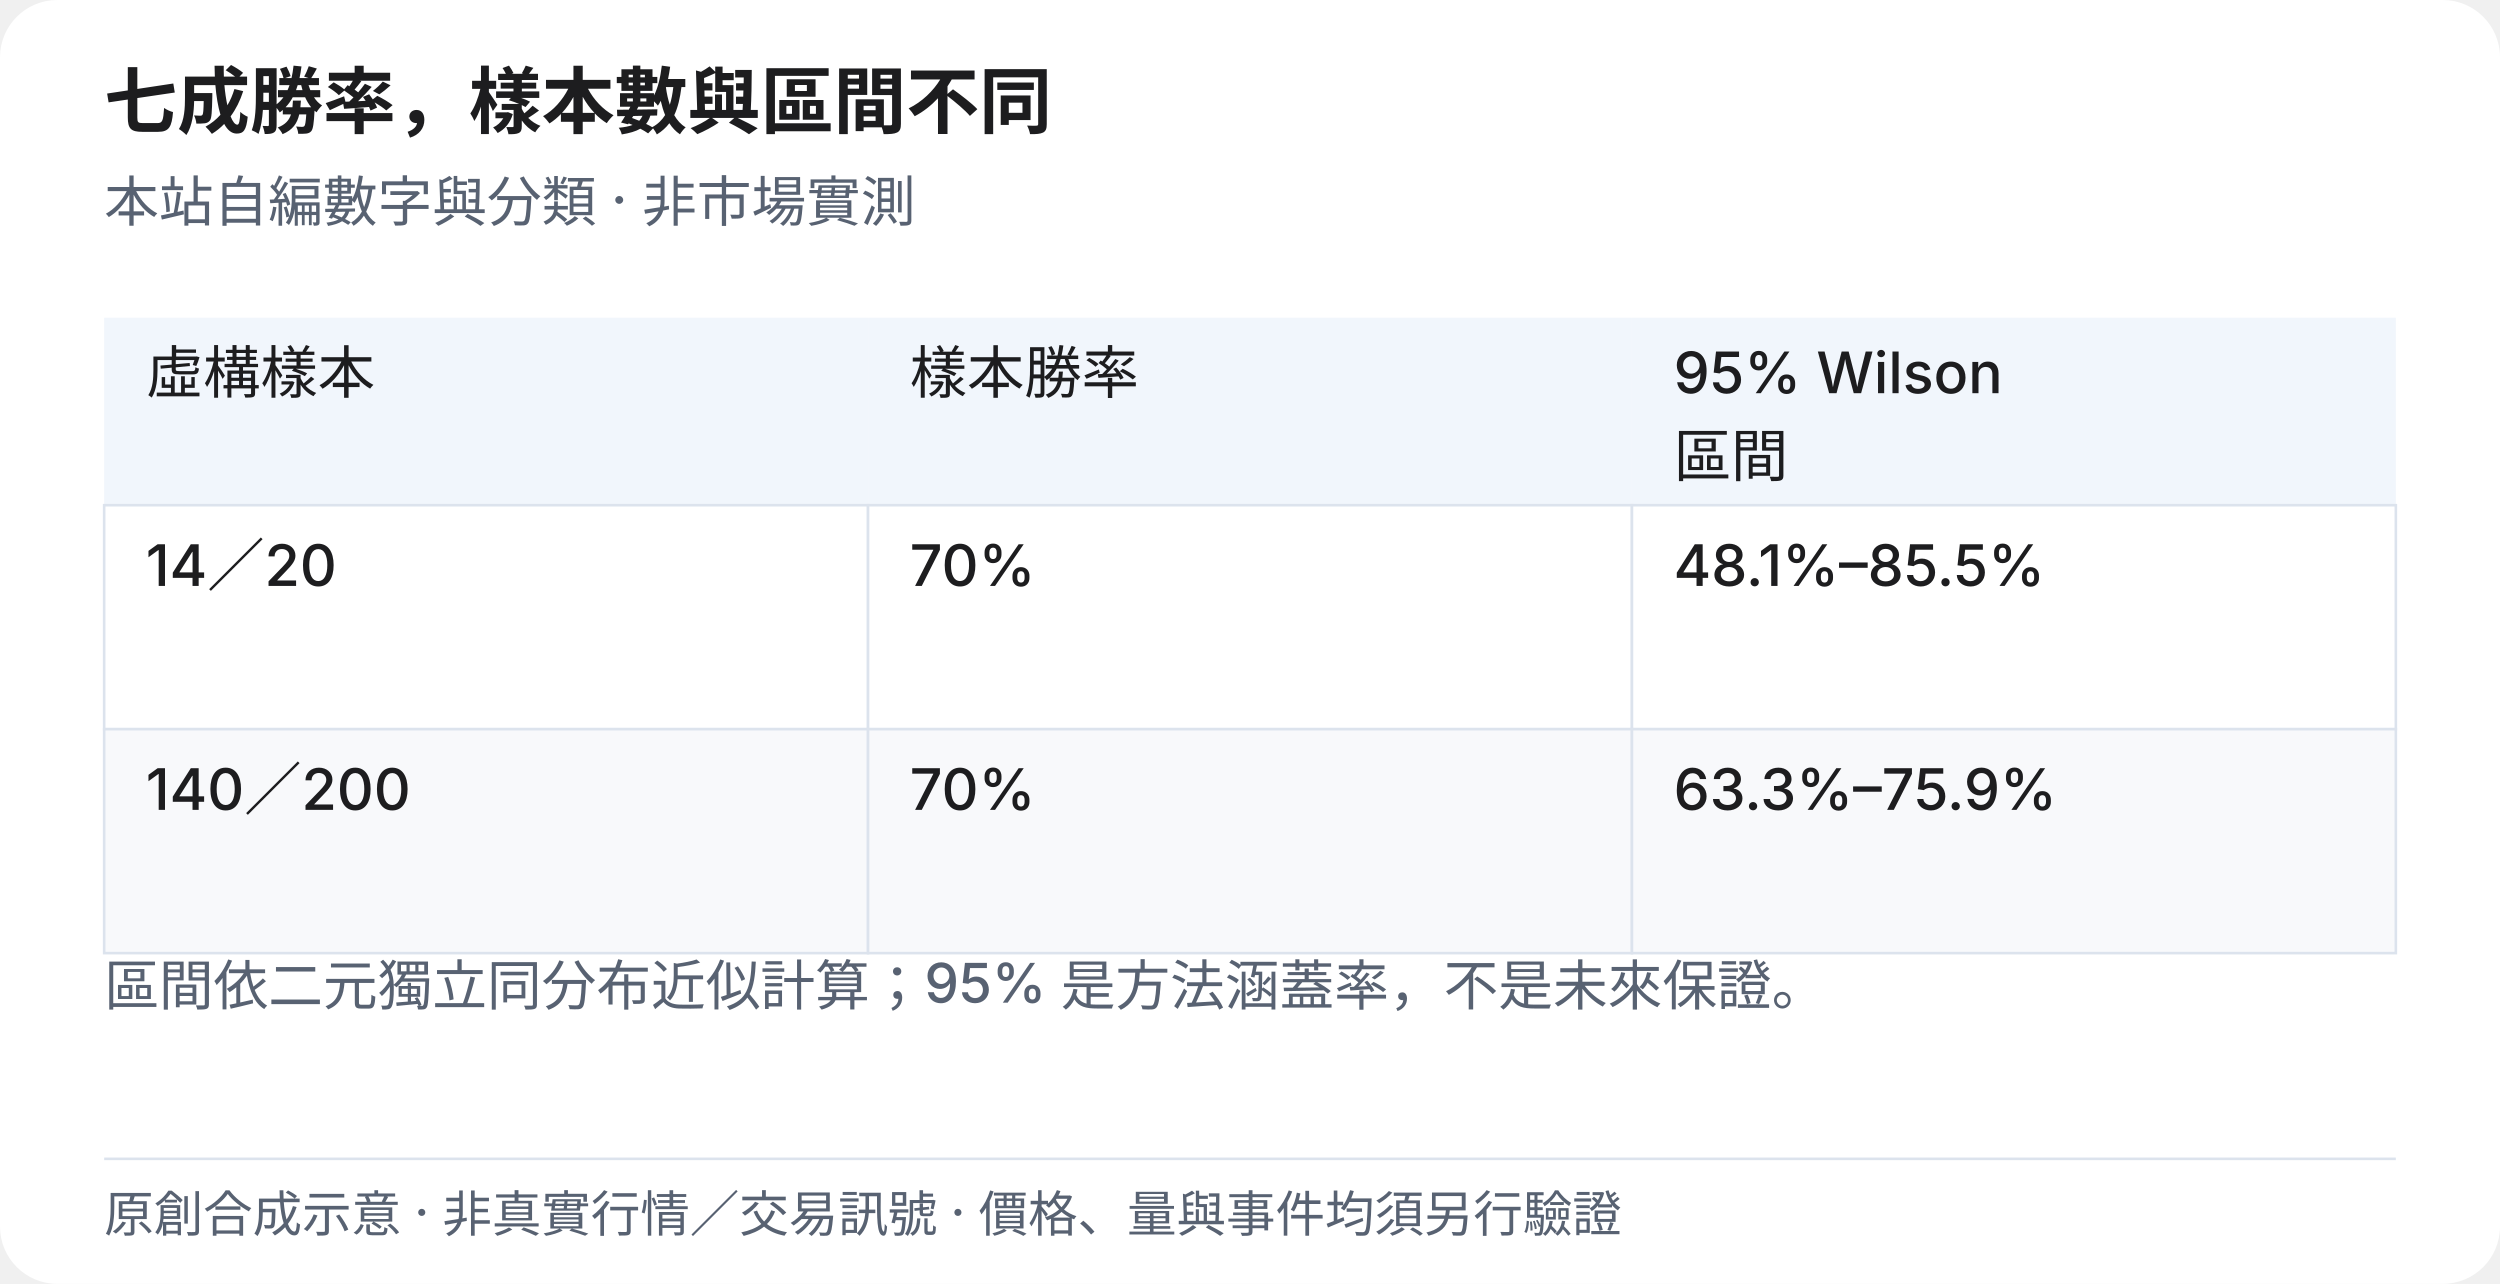
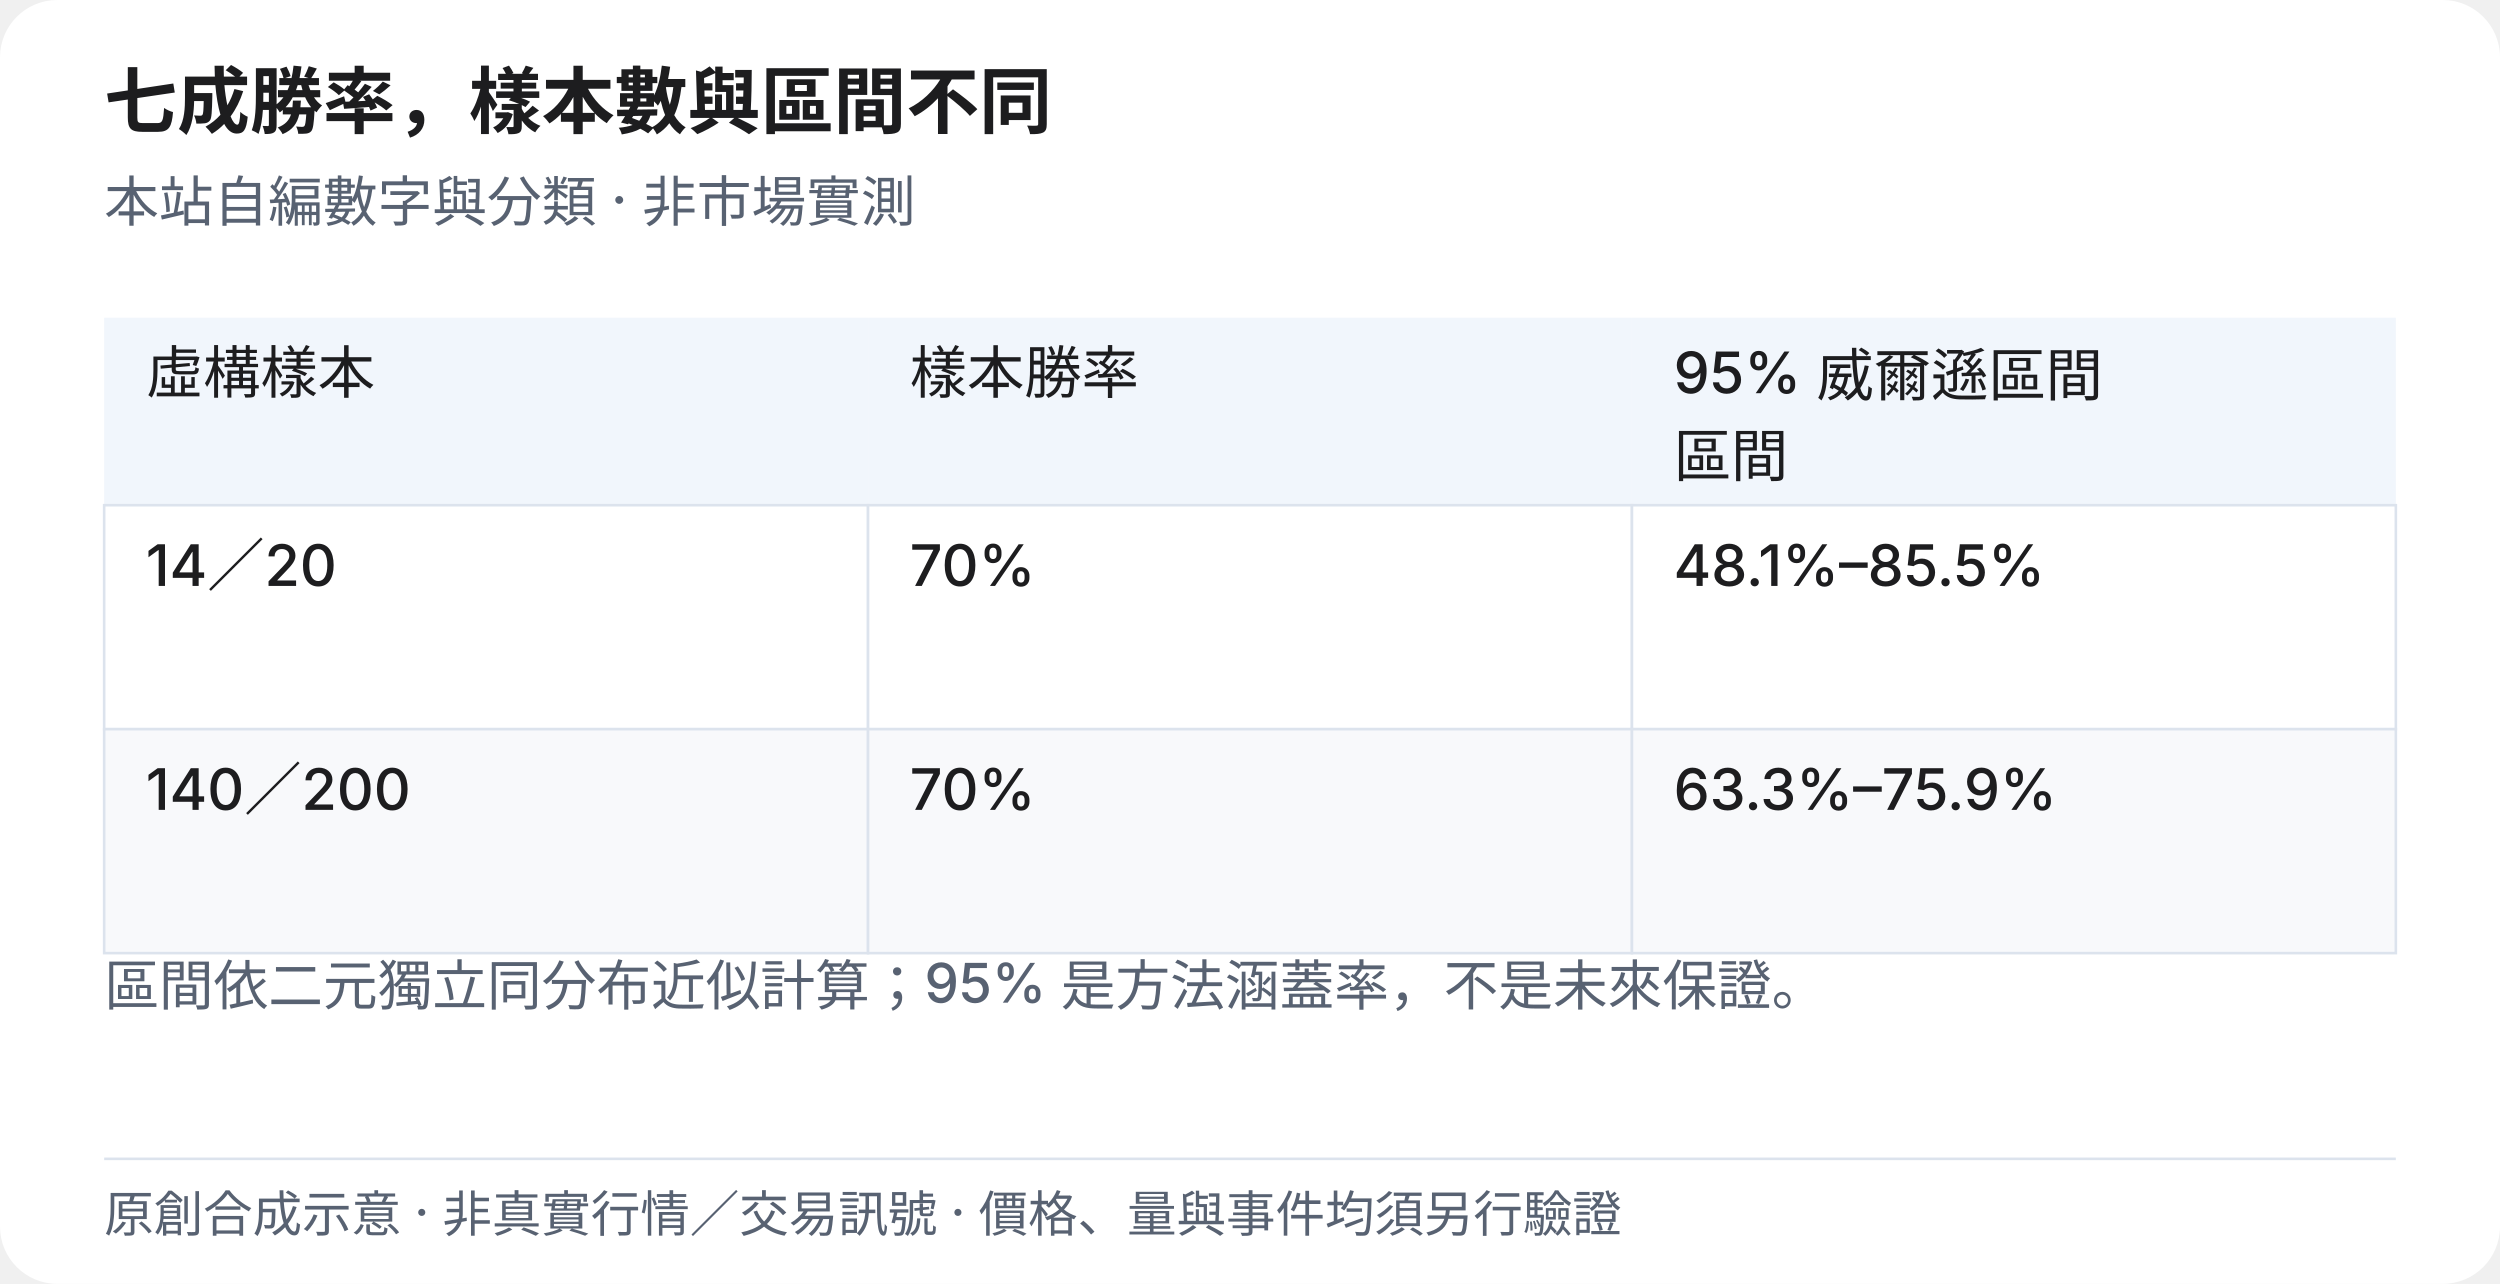
<svg xmlns="http://www.w3.org/2000/svg" width="960" height="493" viewBox="0 0 960 493" role="img" aria-labelledby="t d">
  <rect width="960" height="493" rx="22" fill="#fff" />
  <g font-family="-apple-system,BlinkMacSystemFont,'Microsoft JhengHei',sans-serif">
    <text x="40" y="49" fill="#1d1d1f" font-size="28" font-weight="760" text-anchor="start">七成勝率，樣本數與區間不同</text>
    <text x="40" y="85" fill="#586272" font-size="21" font-weight="450" text-anchor="start">本站自編數字與分類 · 非市場實測</text>
    <rect x="40" y="122" width="293.333" height="72" fill="#f1f6fc" />
    <text x="56" y="151" fill="#1d1d1f" font-size="22" font-weight="450" text-anchor="start">虛構樣本</text>
    <rect x="333.333" y="122" width="293.333" height="72" fill="#f1f6fc" />
    <text x="349.333" y="151" fill="#1d1d1f" font-size="22" font-weight="450" text-anchor="start">樣本勝率</text>
    <rect x="626.667" y="122" width="293.333" height="72" fill="#f1f6fc" />
-     <text x="642.667" y="151" fill="#1d1d1f" font-size="22" font-weight="450" text-anchor="start">95% Wilson </text>
+     <text x="642.667" y="151" fill="#1d1d1f" font-size="22" font-weight="450" text-anchor="start">95% 威爾遜區間 </text>
    <text x="642.667" y="183" fill="#1d1d1f" font-size="22" font-weight="450" text-anchor="start">區間</text>
    <rect x="40" y="194" width="293.333" height="86" fill="#fff" stroke="#dce3ed" />
    <text x="56" y="225" fill="#1d1d1f" font-size="22" font-weight="450" text-anchor="start">14／20</text>
    <rect x="333.333" y="194" width="293.333" height="86" fill="#fff" stroke="#dce3ed" />
    <text x="349.333" y="225" fill="#1d1d1f" font-size="22" font-weight="450" text-anchor="start">70%</text>
    <rect x="626.667" y="194" width="293.333" height="86" fill="#fff" stroke="#dce3ed" />
    <text x="642.667" y="225" fill="#1d1d1f" font-size="22" font-weight="450" text-anchor="start">48.1%–85.5%</text>
    <rect x="40" y="280" width="293.333" height="86" fill="#f8f9fb" stroke="#dce3ed" />
    <text x="56" y="311" fill="#1d1d1f" font-size="22" font-weight="450" text-anchor="start">140／200</text>
    <rect x="333.333" y="280" width="293.333" height="86" fill="#f8f9fb" stroke="#dce3ed" />
    <text x="349.333" y="311" fill="#1d1d1f" font-size="22" font-weight="450" text-anchor="start">70%</text>
    <rect x="626.667" y="280" width="293.333" height="86" fill="#f8f9fb" stroke="#dce3ed" />
    <text x="642.667" y="311" fill="#1d1d1f" font-size="22" font-weight="450" text-anchor="start">63.3%–75.9%</text>
    <text x="40" y="386" fill="#586272" font-size="21" font-weight="450" text-anchor="start">區間依二元獨立同分布近似計算；95% 是方法涵蓋率，不是未來保證。</text>
    <path d="M40 445H920" stroke="#dce3ed" />
    <text x="40" y="473" fill="#586272" font-size="19" font-weight="450" text-anchor="start">原創合成示意 · 非真實行情／交易訊號 · 價格、量與事件均須另行驗證</text>
  </g>
</svg>
